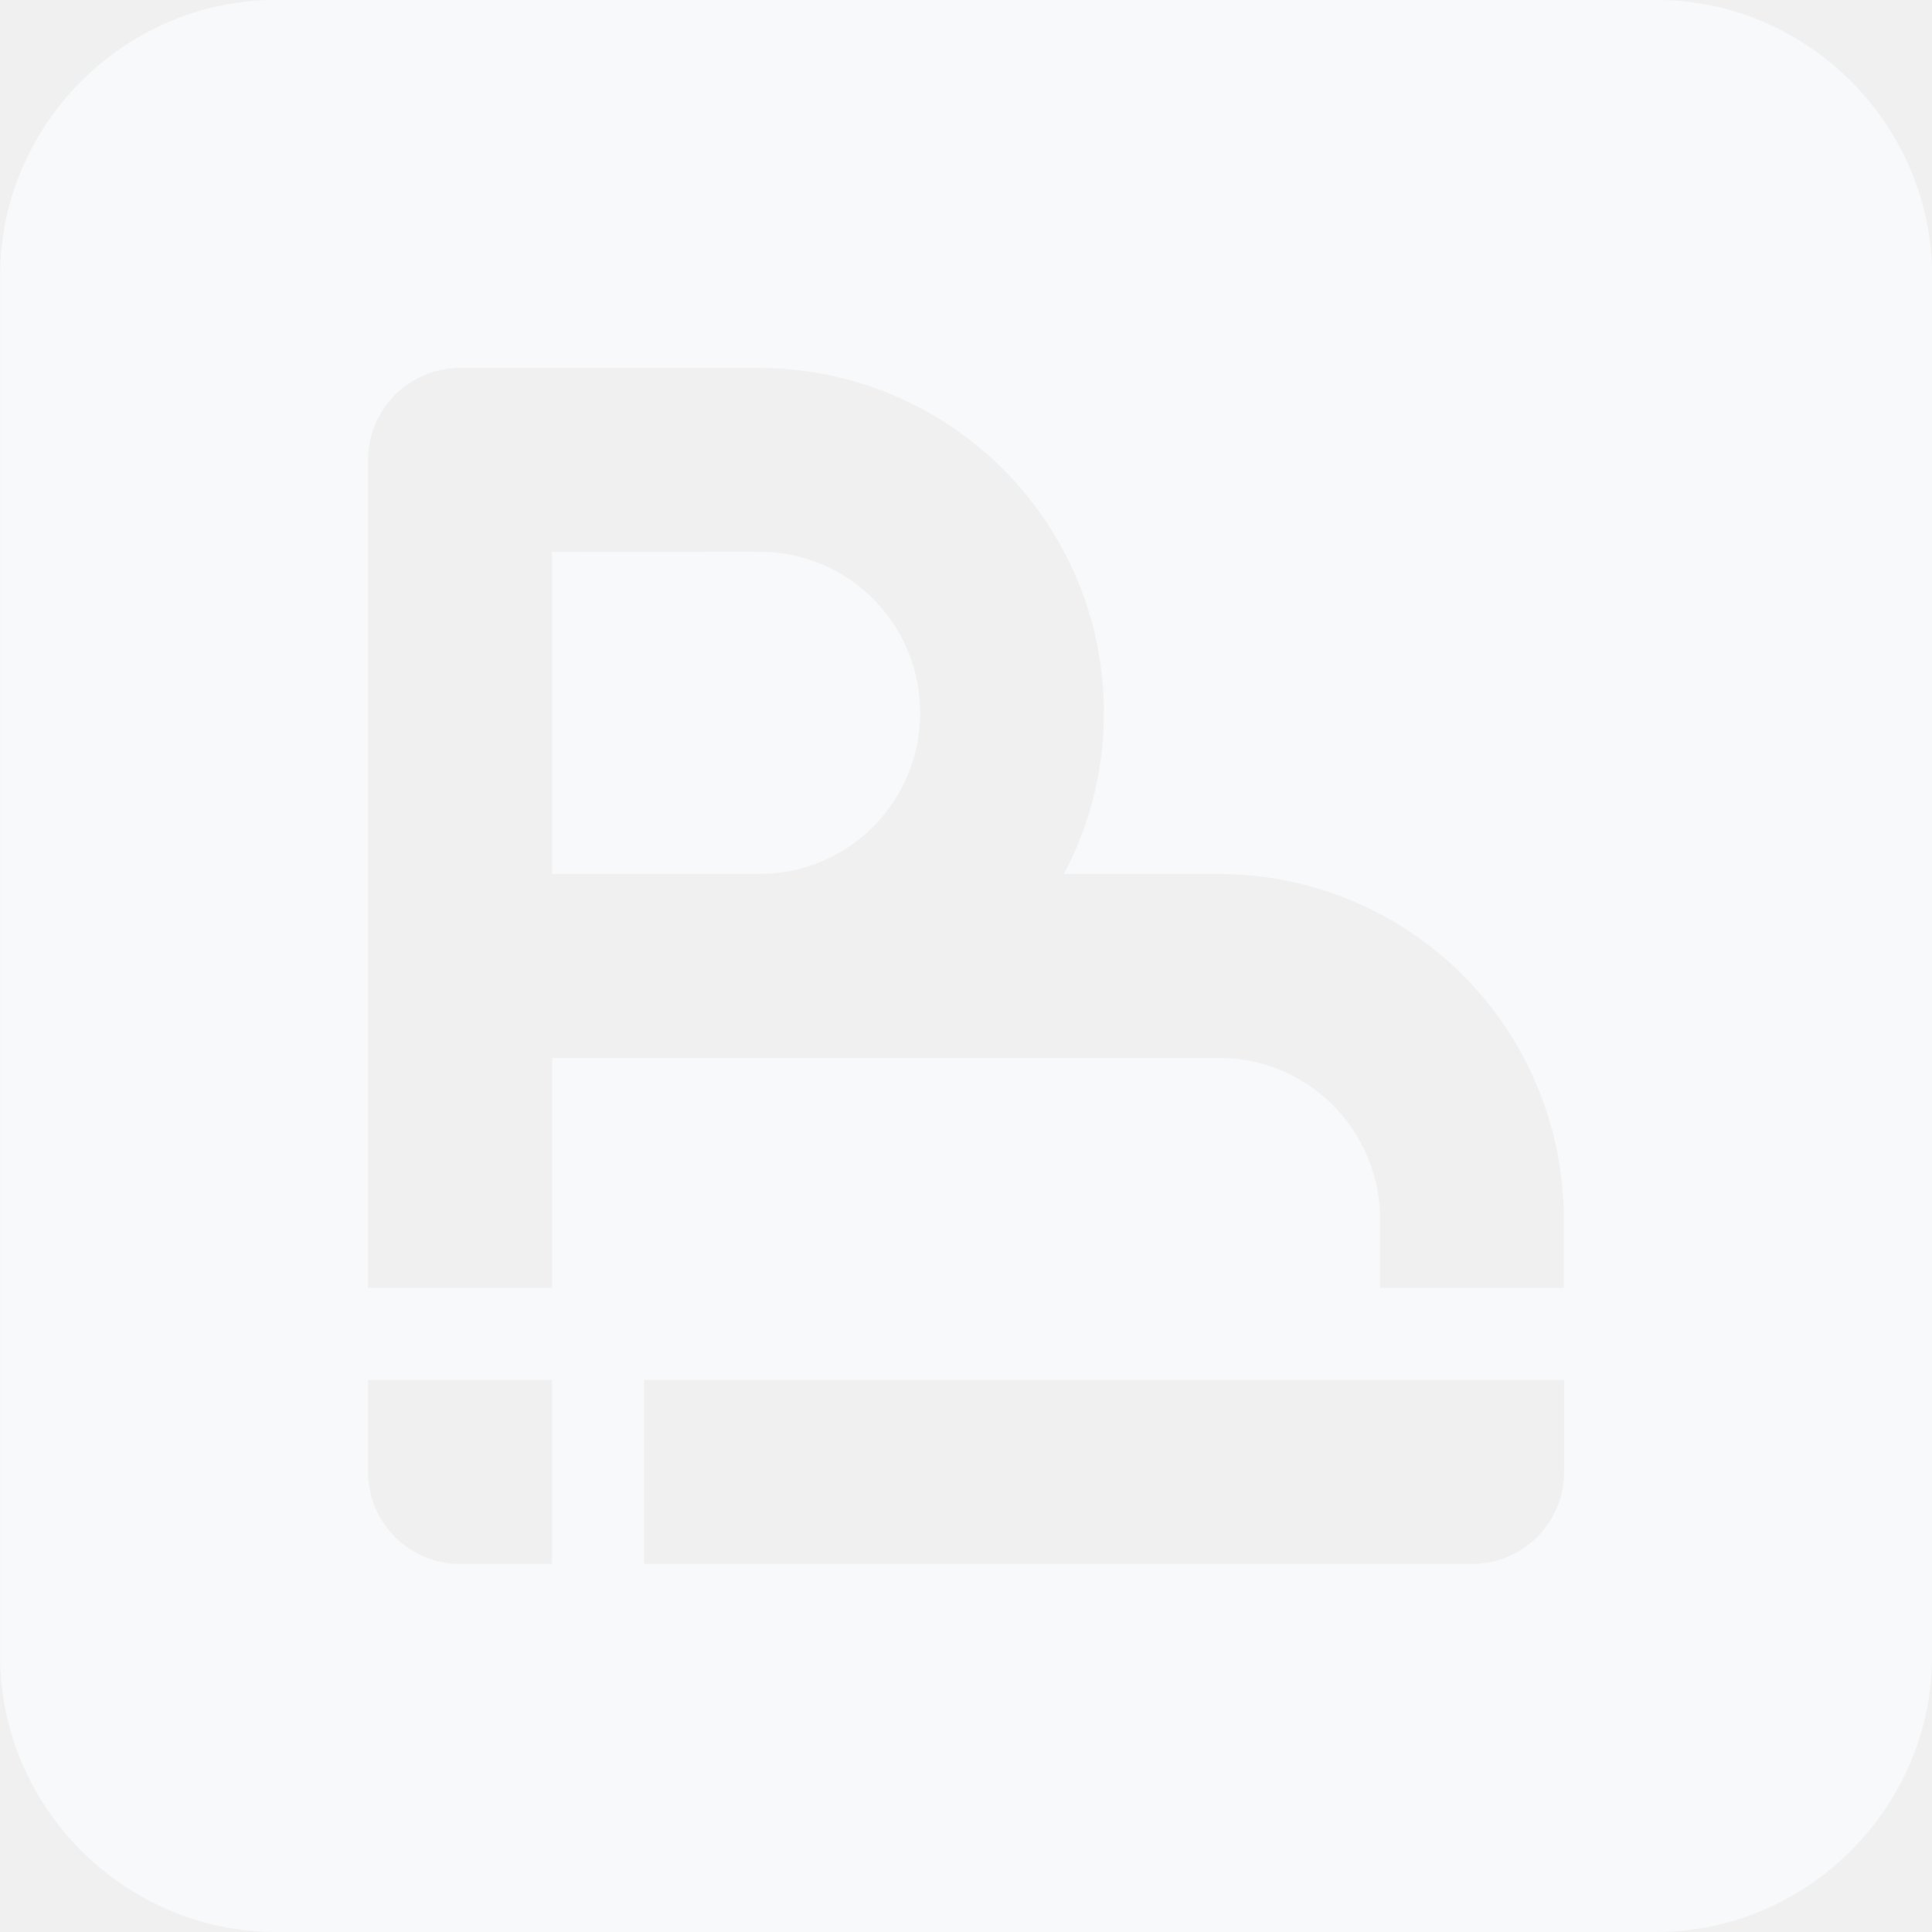
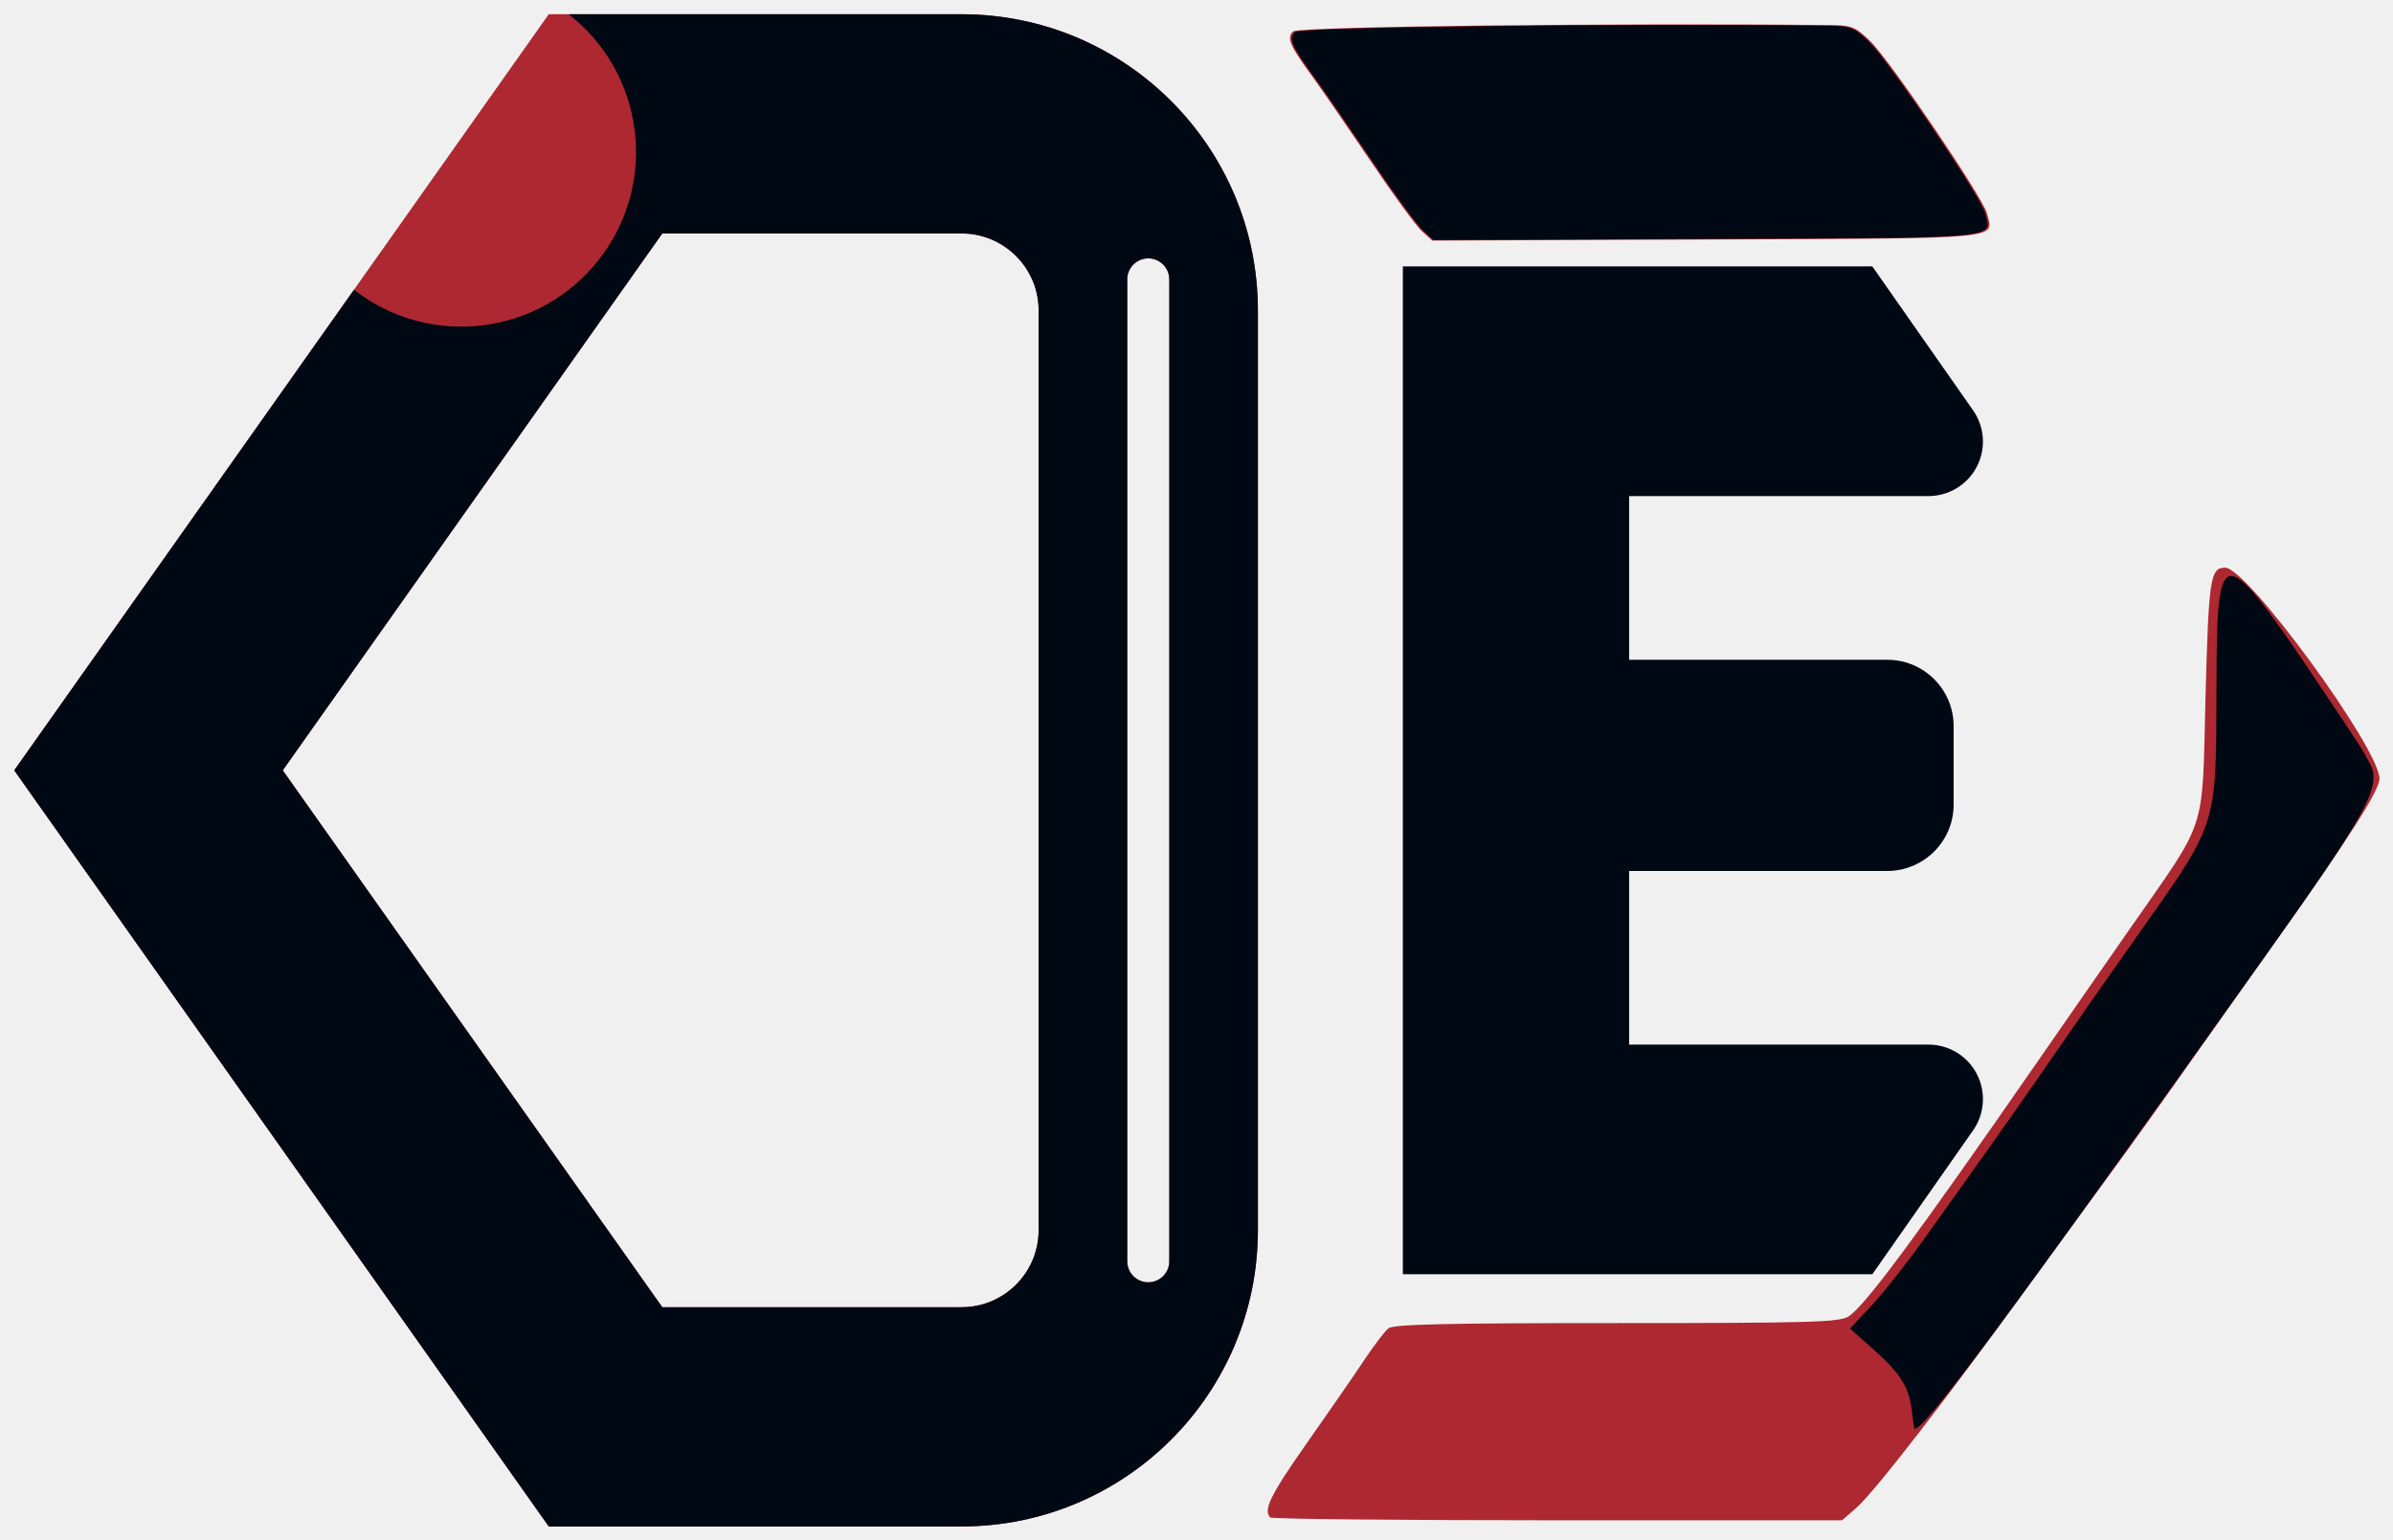
- <svg xmlns="http://www.w3.org/2000/svg" width="30" height="30.001" viewBox="0 0 7.937 7.938" version="1.1" id="svg1323">
-   <defs id="defs1317" />
-   <g id="layer1" transform="translate(0,-289.8562)">
-     <g id="g5" transform="matrix(0.1482941,0,0,0.1482941,0.7213502,233.846)" style="fill:#ffffff;fill-opacity:1;stroke-width:6.743" />
-     <path id="path180" style="color:#000000;fill:#f8f9fa;fill-opacity:1;stroke-width:1;stroke-linecap:round;-inkscape-stroke:none;paint-order:stroke fill markers" d="M 1.133,289.856 C 0.512,289.856 0,290.368 0,290.989 v 5.672 c 0,0.621 0.512,1.133 1.133,1.133 H 6.805 c 0.621,0 1.133,-0.512 1.133,-1.133 v -5.672 c 0,-0.621 -0.512,-1.133 -1.133,-1.133 z m 1.135,1.512 H 3.119 v 1.4e-4 c 0.506,0 0.974,0.271 1.227,0.709 0.244,0.422 0.252,0.941 0.025,1.37 h 0.637 v -7e-5 c 0.506,0 0.974,0.271 1.227,0.709 0.126,0.219 0.19,0.464 0.19,0.709 v 0.283 H 5.67 v -0.283 c 0,-0.114 -0.03,-0.228 -0.089,-0.331 -0.118,-0.205 -0.336,-0.331 -0.573,-0.331 H 3.123 3.119 2.646 2.268 v 0.945 h -0.756 v -0.945 -0.756 -1.323 -0.378 a 0.378,0.378 0 0 1 0.378,-0.378 z m -1.5e-4,0.756 v 1.323 H 3.119 v -7e-5 c 0.237,0 0.454,-0.125 0.573,-0.331 0.118,-0.205 0.118,-0.456 0,-0.662 -0.118,-0.205 -0.336,-0.331 -0.573,-0.331 v -7e-5 z m -0.756,3.402 h 0.756 v 0.756 h -0.378 a 0.378,0.378 0 0 1 -0.378,-0.378 z m 1.134,0 H 5.67 6.426 v 0.378 a 0.378,0.378 0 0 1 -0.378,0.378 H 5.67 2.646 Z" />
+ <svg xmlns="http://www.w3.org/2000/svg" viewBox="14 374 2019 1299" width="2019" height="1299">
+   <g id="d">
+     <path id="d-red" fill="#AD2831" fill-rule="evenodd" d="M26 1024L477 386L825.3 386A250 250 0 0 1 1075.3 636L1075.3 1412A250 250 0 0 1 825.3 1662L477 1662ZM252.56 1024L572.78 571L825.3 571A65 65 0 0 1 890.3 636L890.3 1412A65 65 0 0 1 825.3 1477L572.78 1477ZM965.05 609.75A17.75 17.75 0 0 1 1000.55 609.75L1000.55 1438.25A17.75 17.75 0 0 1 965.05 1438.25Z" />
+     <path id="d-ink" fill="#000814" fill-rule="evenodd" d="M26 1024L312.66 618.49A121.6 121.6 0 0 0 493.84 386L825.3 386A250 250 0 0 1 1075.3 636L1075.3 1412A250 250 0 0 1 825.3 1662L477 1662ZM252.56 1024L572.78 571L825.3 571A65 65 0 0 1 890.3 636L890.3 1412A65 65 0 0 1 825.3 1477L572.78 1477ZM965.05 609.75A17.75 17.75 0 0 1 1000.55 609.75L1000.55 1438.25A17.75 17.75 0 0 1 965.05 1438.25Z" />
+   </g>
+   <g id="e">
+     <path id="e-ink" fill="#000814" fill-rule="evenodd" d="M1197.6 598.8L1593.7 598.8L1678.7 720.2A46 46 0 0 1 1641.0 792.6L1388.5 792.6L1388.5 930.7L1606.3 930.7A56 56 0 0 1 1662.3 986.7L1662.3 1052.9A56 56 0 0 1 1606.3 1108.9L1388.5 1108.9L1388.5 1255.4L1641.0 1255.4A46 46 0 0 1 1678.7 1327.8L1593.7 1449.2L1197.6 1449.2Z" />
+   </g>
+   <g id="slash">
+     <path id="slash-red" fill="#AD2831" d="M1213.6 569 L1222.4 577 L1454.1 576.1 C1653.1 575.3 1688.8 575.8 1692.2 565.6 C1693 563.3 1692.2 560.6 1691.3 557.2 C1691 556.3 1690.7 555.3 1690.5 554.2 C1687.1 540.8 1608.7 425 1592 408.8 C1579.7 396.8 1576.2 395.4 1559.4 395.2 C1381 393.2 1109.1 396.4 1105 400.5 C1099.3 406.1 1102 412.3 1122.2 439.9 C1129.3 449.7 1150.8 480.9 1170 509.3 C1189.1 537.7 1208.7 564.6 1213.6 569 Z" />
+     <path id="slash-ink" fill="#000814" d="M1214.6 568.5 L1223.3 576.5 L1453.8 575.6 C1651.7 574.8 1687.2 575.4 1690.7 565.1 C1691.4 562.9 1690.7 560.2 1689.7 556.8 C1689.5 555.9 1689.2 554.9 1688.9 553.9 C1685.6 540.5 1607.5 425.3 1590.9 409.2 C1578.7 397.3 1575.2 395.9 1558.5 395.7 C1381 393.7 1110.7 396.9 1106.6 401 C1100.9 406.6 1103.6 412.7 1123.6 440.2 C1130.8 449.9 1152.1 481 1171.2 509.2 C1190.2 537.4 1209.7 564.1 1214.6 568.5 Z" />
+   </g>
+   <g id="arrow">
+     <path id="arrow-red" fill="#AD2831" d="M1085.7 1654.4 C1079.6 1648.3 1085.9 1635.4 1116.3 1592.1 C1134.4 1566.3 1156.2 1534.9 1164.6 1522.2 C1173 1509.6 1182.4 1497.2 1185.4 1494.8 C1189.7 1491.4 1233.7 1490.4 1378.1 1490.4 C1543.1 1490.4 1566.2 1489.7 1573.8 1484.7 C1587.5 1475.8 1631 1417.1 1731.4 1272.2 C1747.9 1248.3 1784.2 1196.2 1811.9 1156.4 C1844.1 1110.2 1859.1 1090.7 1866.4 1068.8 C1873.9 1046.4 1873.3 1021.4 1874.8 962.8 C1877.5 861.7 1878.8 853 1891.4 853 C1910 853 2021.2 1005 2021.6 1031 C2021.7 1040.8 1995.1 1082.4 1931.6 1171.7 C1915.7 1194.1 1883 1240.3 1858.9 1274.4 C1834.9 1308.5 1806.9 1347.5 1796.8 1361.1 C1786.7 1374.8 1754.8 1418.6 1725.8 1458.5 C1657.2 1553.2 1595.5 1632.9 1580.3 1646.2 L1568.2 1656.8 L1328.2 1656.8 C1196.1 1656.8 1087 1655.7 1085.7 1654.4 Z" />
+     <path id="arrow-ink" fill="#000814" d="M1592.4 1476.3 L1574.9 1495 L1595.1 1513 C1617.7 1533.2 1624.6 1544.3 1627 1564.3 C1628 1571.9 1628.8 1578.4 1629 1578.9 C1631.7 1588.7 1707.5 1486.7 1927.2 1177.9 C2010.8 1060.5 2023.4 1037.4 2013.9 1019.1 C2007 1005.9 2007.3 1006.3 1969.4 949.8 C1889.6 830.9 1884.4 830.6 1884.1 946 C1884 951.7 1884 957.1 1884 962.3 C1883.9 1016.2 1883.9 1043 1876.1 1067.3 C1867.6 1093.7 1850 1117.1 1813.4 1169.1 C1792 1199.3 1763.1 1240.7 1749.1 1261.1 C1723.8 1298.1 1687.5 1349.5 1636.6 1420.5 C1622 1440.9 1602.1 1466.1 1592.4 1476.3 Z" />
  </g>
</svg>
